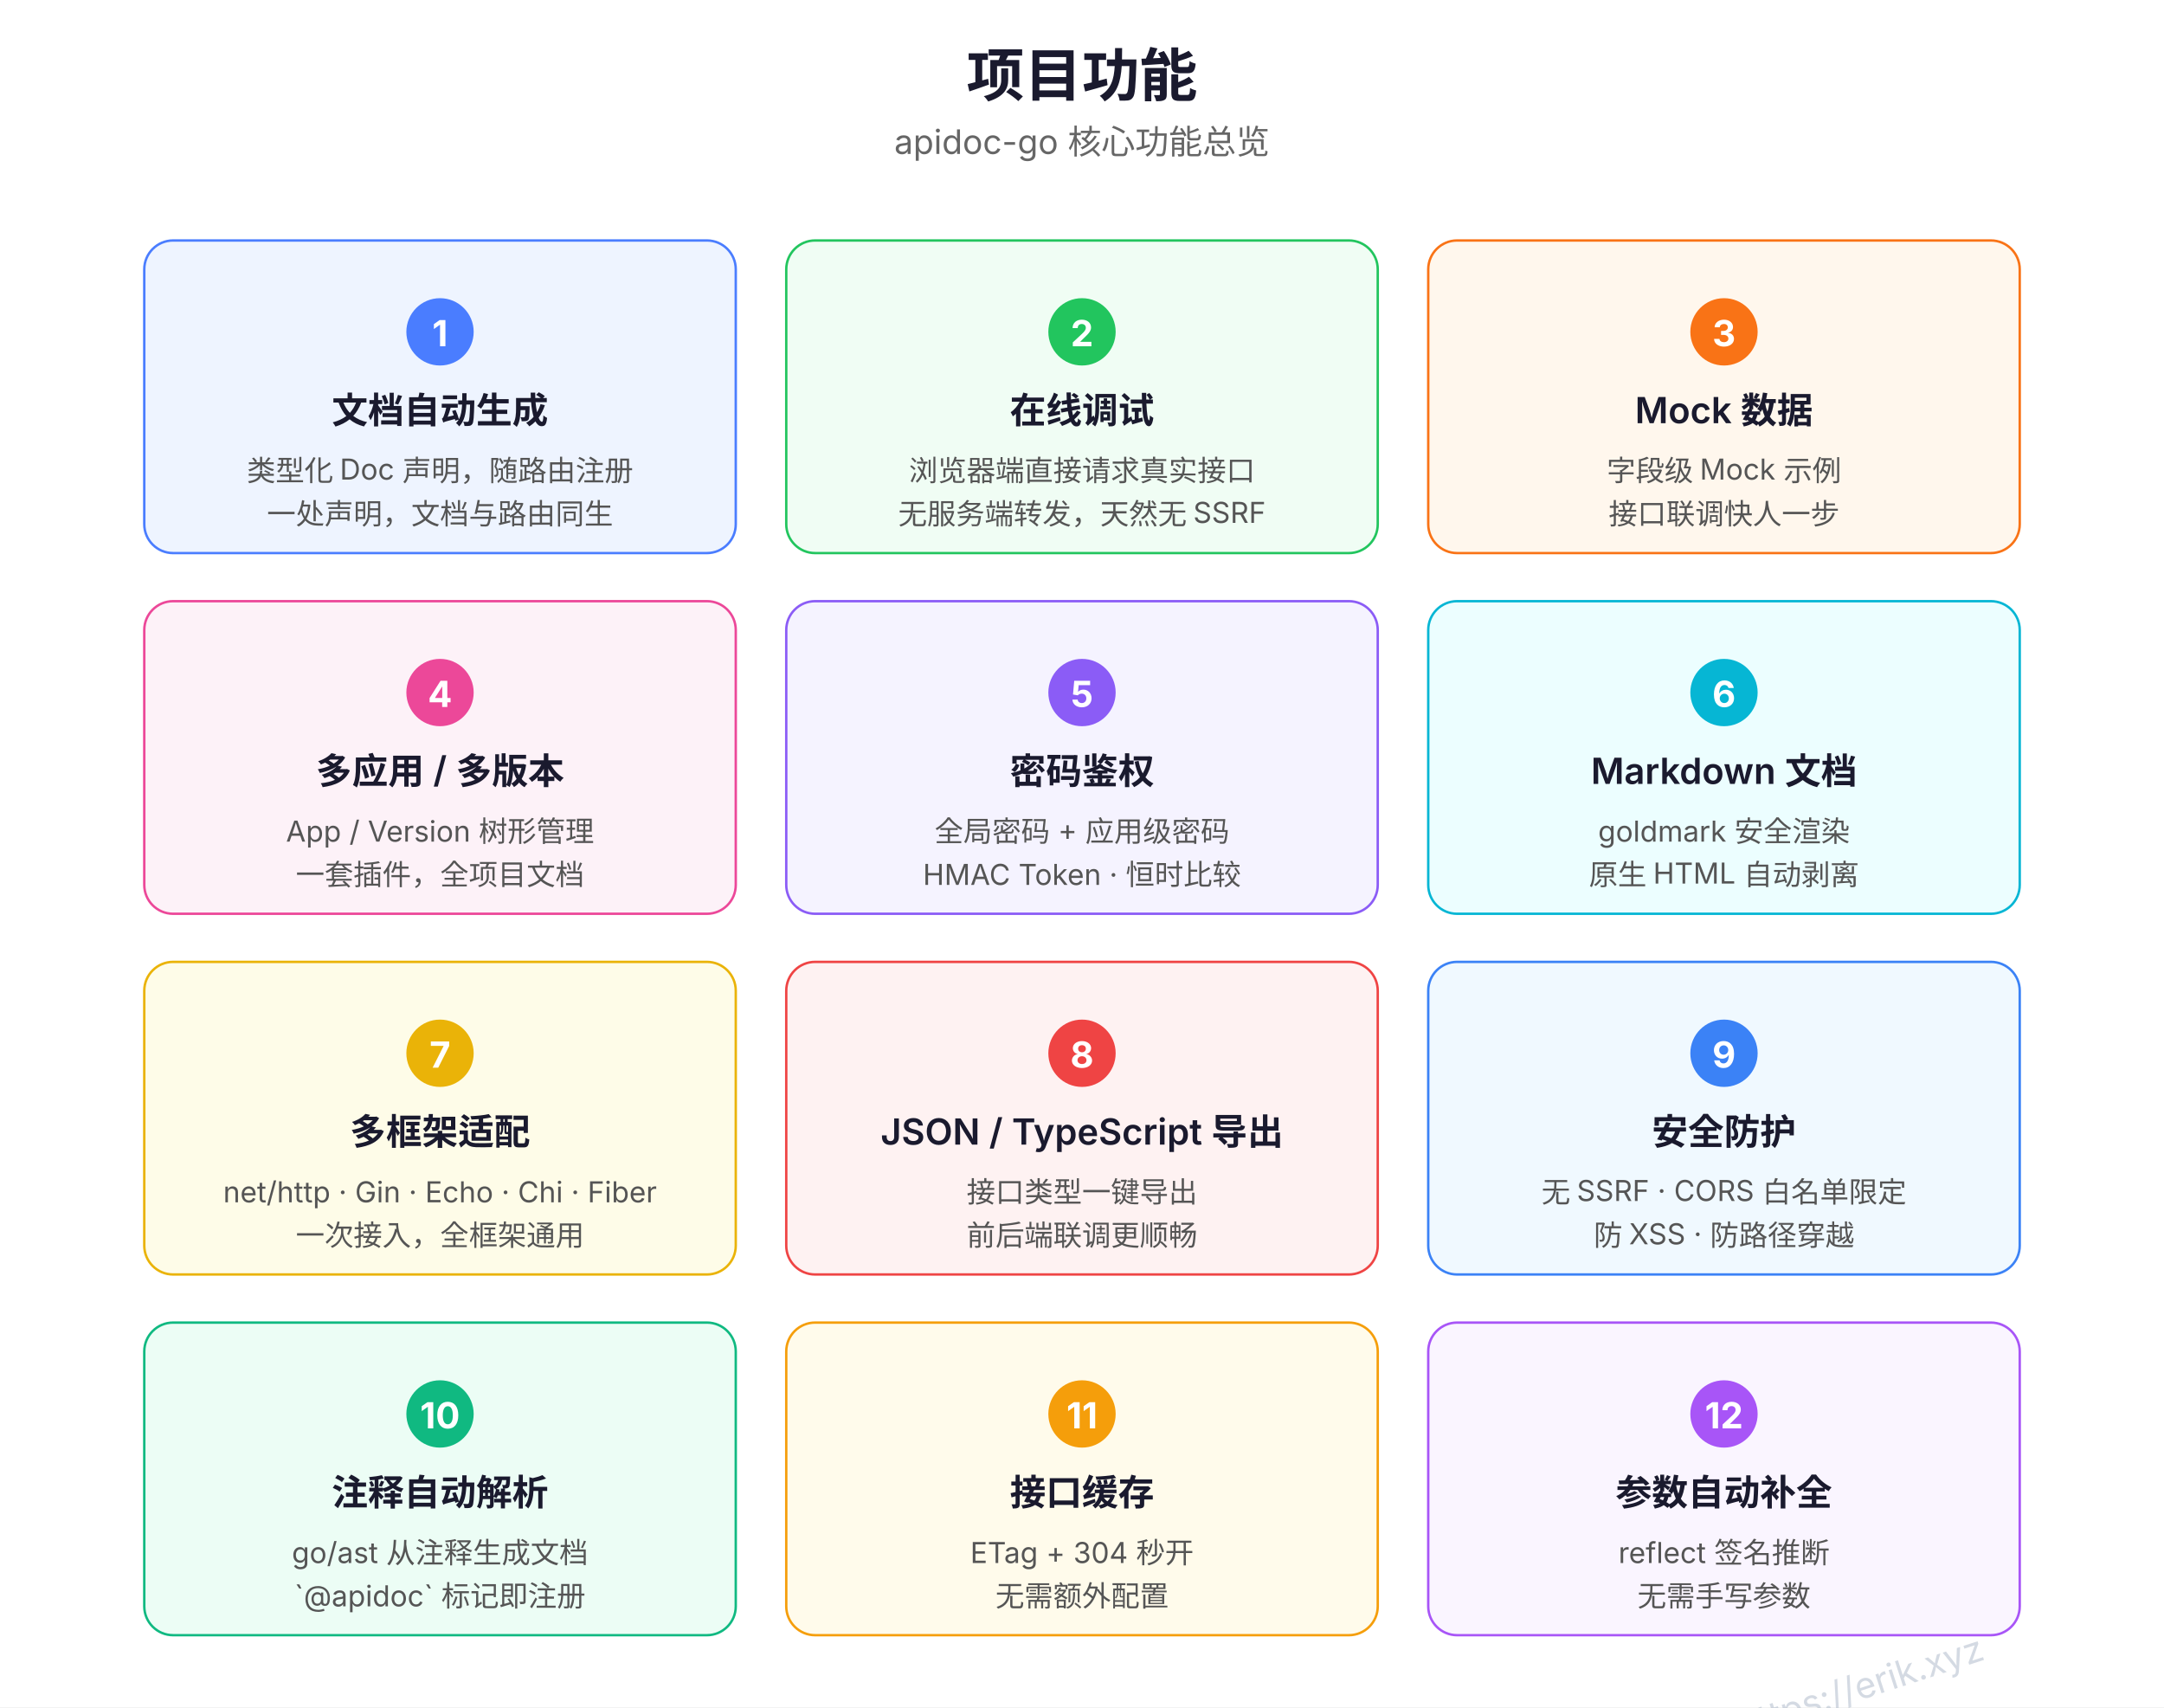
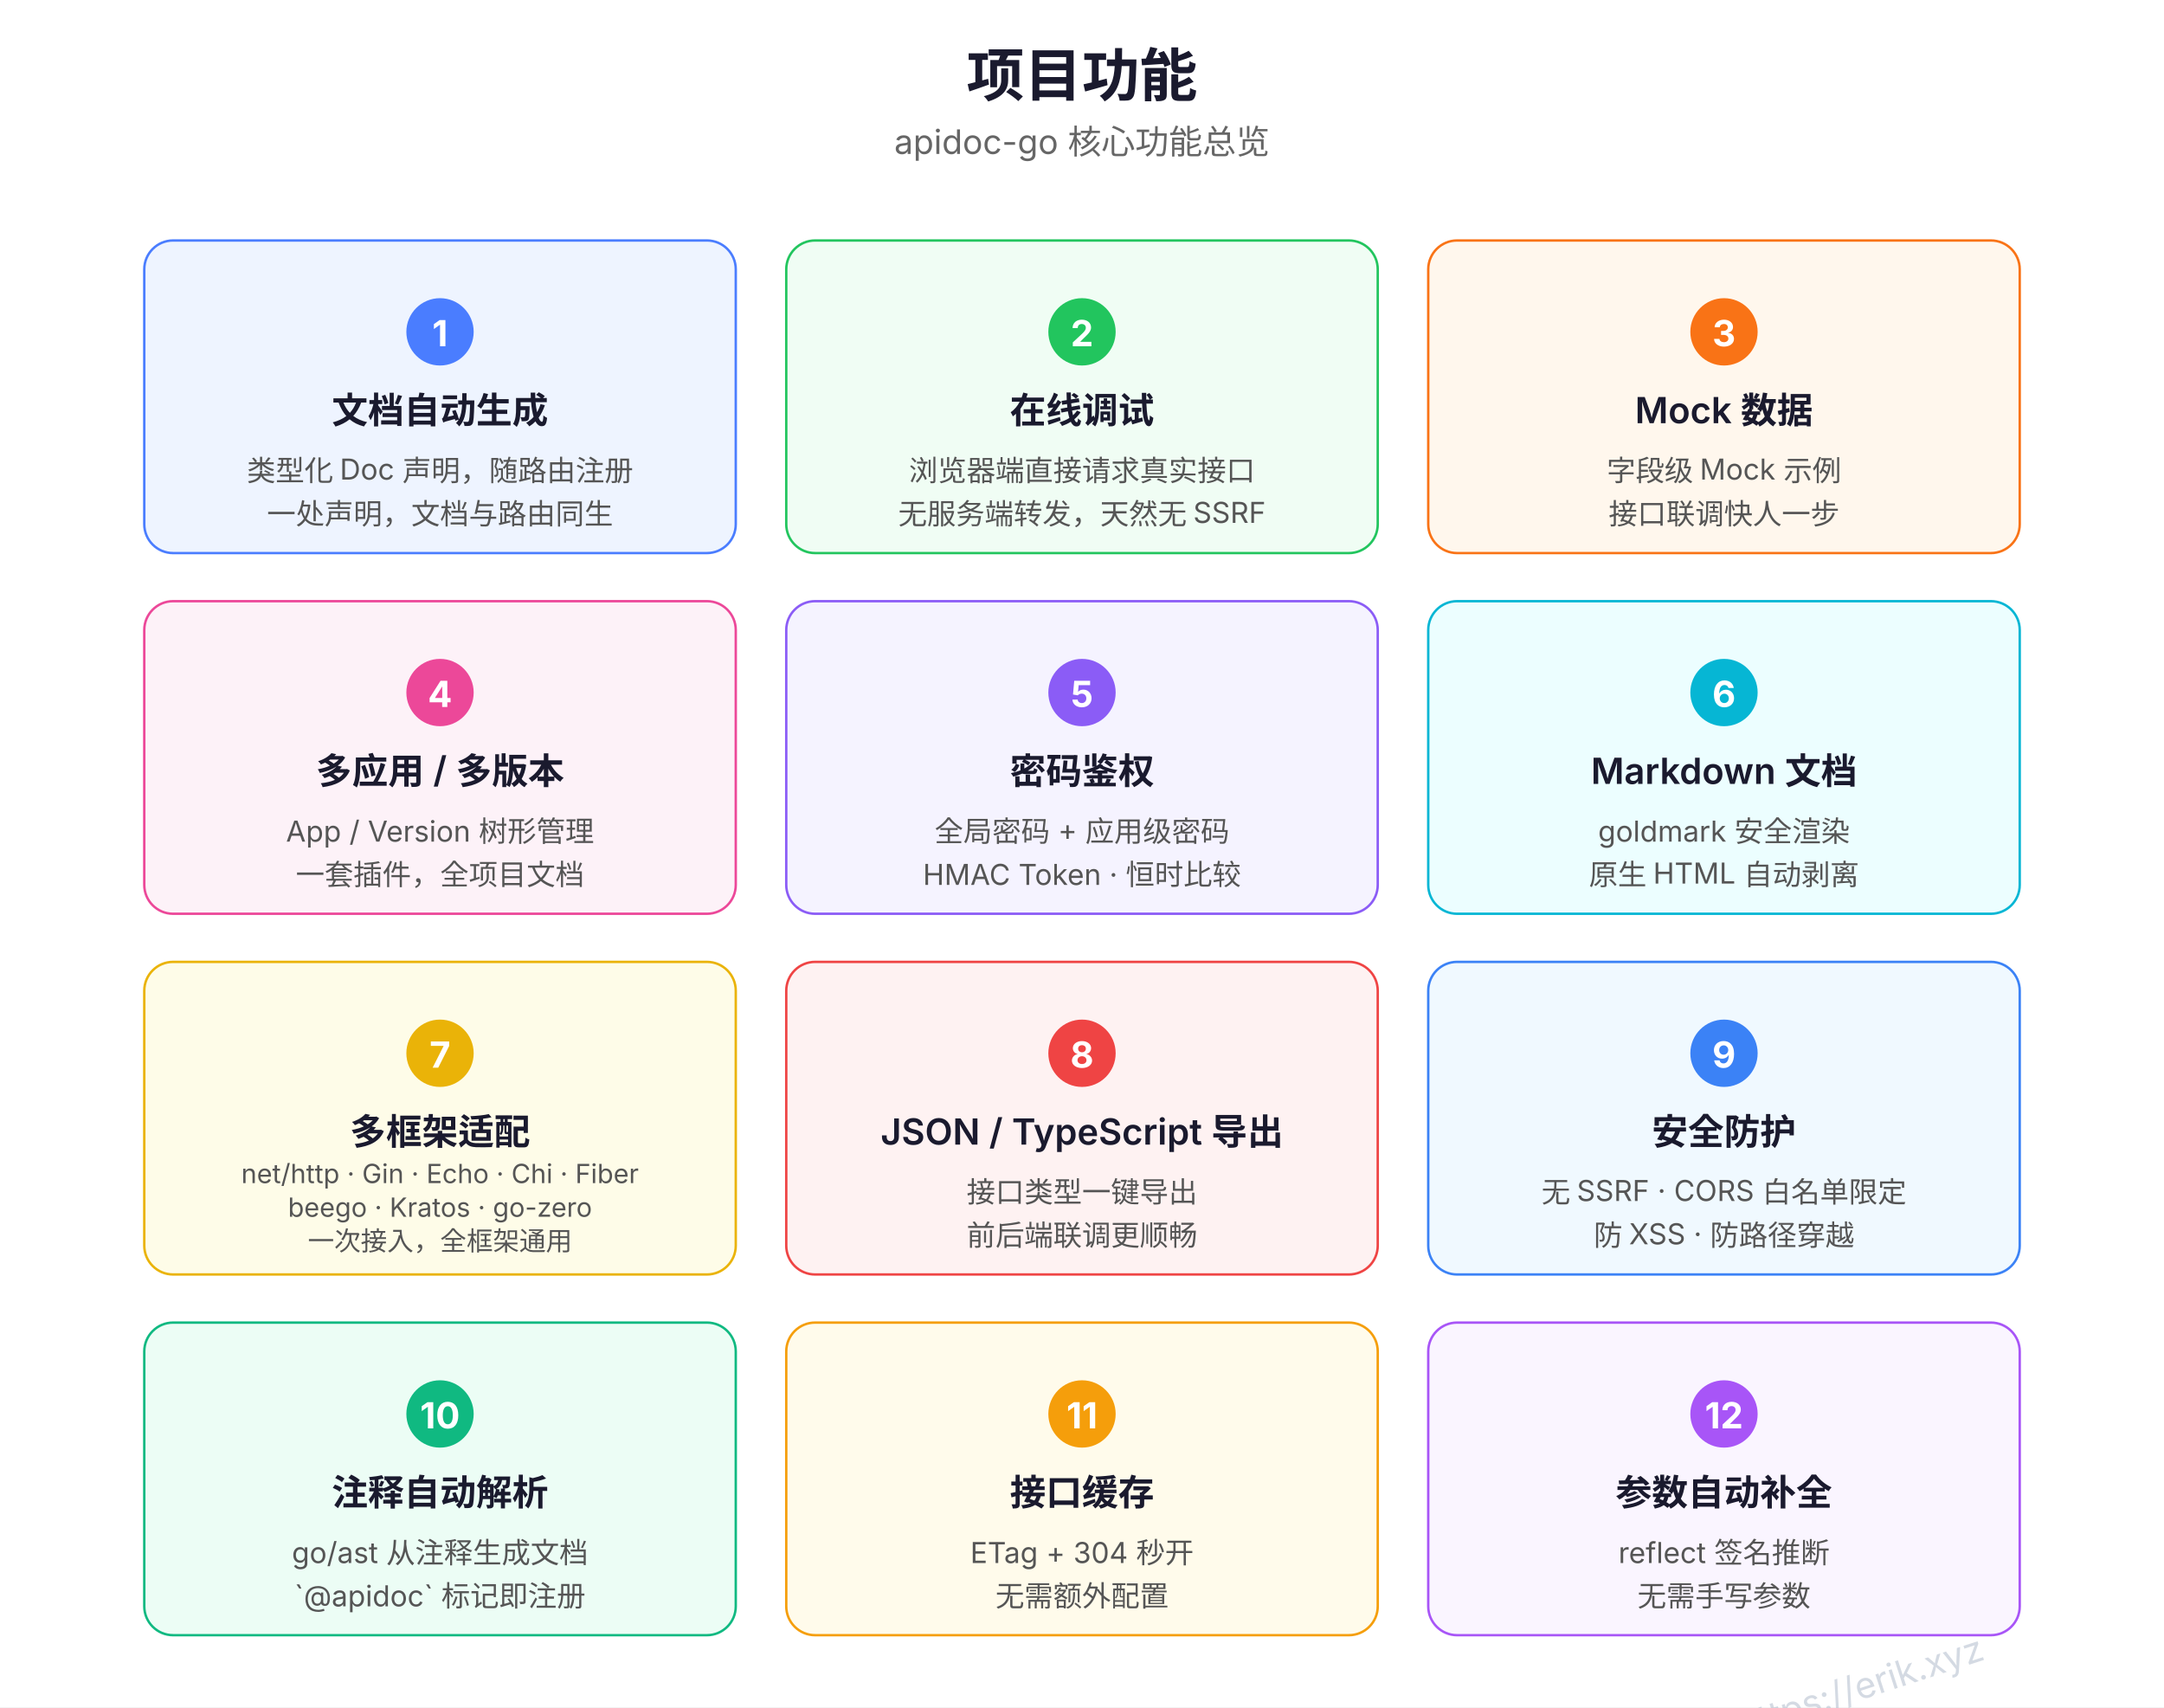
<svg xmlns="http://www.w3.org/2000/svg" viewBox="0 0 900 710" font-family="system-ui, -apple-system, 'Segoe UI', 'PingFang SC', sans-serif">
  <rect width="900" height="710" fill="#ffffff" />
  <text x="450" y="40" text-anchor="middle" font-size="24" font-weight="700" fill="#1a1a2e">项目功能</text>
  <text x="450" y="64" text-anchor="middle" font-size="14" fill="#666">apidoc-go 核心功能总览</text>
  <rect x="60" y="100" width="246" height="130" rx="12" fill="#eef4ff" stroke="#4a7dff" />
  <circle cx="183" cy="138" r="14" fill="#4a7dff" />
  <text x="183" y="144" text-anchor="middle" font-size="15" font-weight="700" fill="#ffffff">1</text>
  <text x="183" y="176" text-anchor="middle" font-size="15" font-weight="600" fill="#1a1a2e">文档自动生成</text>
  <text x="183" y="200" text-anchor="middle" font-size="12" fill="#555">类型化 Doc 声明，随路由注册</text>
  <text x="183" y="218" text-anchor="middle" font-size="12" fill="#555">一处声明，文档与路由同生</text>
  <rect x="327" y="100" width="246" height="130" rx="12" fill="#f0fdf4" stroke="#22c55e" />
  <circle cx="450" cy="138" r="14" fill="#22c55e" />
  <text x="450" y="144" text-anchor="middle" font-size="15" font-weight="700" fill="#ffffff">2</text>
  <text x="450" y="176" text-anchor="middle" font-size="15" font-weight="600" fill="#1a1a2e">在线调试</text>
  <text x="450" y="200" text-anchor="middle" font-size="12" fill="#555">浏览器端直接请求真实接口</text>
  <text x="450" y="218" text-anchor="middle" font-size="12" fill="#555">无服务端转发，天然无 SSRF</text>
  <rect x="594" y="100" width="246" height="130" rx="12" fill="#fff7ed" stroke="#f97316" />
  <circle cx="717" cy="138" r="14" fill="#f97316" />
  <text x="717" y="144" text-anchor="middle" font-size="15" font-weight="700" fill="#ffffff">3</text>
  <text x="717" y="176" text-anchor="middle" font-size="15" font-weight="600" fill="#1a1a2e">Mock 数据</text>
  <text x="717" y="200" text-anchor="middle" font-size="12" fill="#555">字段级 Mock 示例</text>
  <text x="717" y="218" text-anchor="middle" font-size="12" fill="#555">接口联调快人一步</text>
  <rect x="60" y="250" width="246" height="130" rx="12" fill="#fdf2f8" stroke="#ec4899" />
  <circle cx="183" cy="288" r="14" fill="#ec4899" />
  <text x="183" y="294" text-anchor="middle" font-size="15" font-weight="700" fill="#ffffff">4</text>
  <text x="183" y="326" text-anchor="middle" font-size="15" font-weight="600" fill="#1a1a2e">多应用 / 多版本</text>
  <text x="183" y="350" text-anchor="middle" font-size="12" fill="#555">App / Version 树形管理</text>
  <text x="183" y="368" text-anchor="middle" font-size="12" fill="#555">一套插件，全项目文档</text>
  <rect x="327" y="250" width="246" height="130" rx="12" fill="#f5f3ff" stroke="#8b5cf6" />
  <circle cx="450" cy="288" r="14" fill="#8b5cf6" />
  <text x="450" y="294" text-anchor="middle" font-size="15" font-weight="700" fill="#ffffff">5</text>
  <text x="450" y="326" text-anchor="middle" font-size="15" font-weight="600" fill="#1a1a2e">密码鉴权</text>
  <text x="450" y="350" text-anchor="middle" font-size="12" fill="#555">全局密码 + 应用级密码</text>
  <text x="450" y="368" text-anchor="middle" font-size="12" fill="#555">HMAC Token · 恒时比较</text>
  <rect x="594" y="250" width="246" height="130" rx="12" fill="#ecfeff" stroke="#06b6d4" />
  <circle cx="717" cy="288" r="14" fill="#06b6d4" />
  <text x="717" y="294" text-anchor="middle" font-size="15" font-weight="700" fill="#ffffff">6</text>
  <text x="717" y="326" text-anchor="middle" font-size="15" font-weight="600" fill="#1a1a2e">Markdown 文档</text>
  <text x="717" y="350" text-anchor="middle" font-size="12" fill="#555">goldmark 安全渲染</text>
  <text x="717" y="368" text-anchor="middle" font-size="12" fill="#555">原生 HTML 自动剥离</text>
  <rect x="60" y="400" width="246" height="130" rx="12" fill="#fefce8" stroke="#eab308" />
  <circle cx="183" cy="438" r="14" fill="#eab308" />
  <text x="183" y="444" text-anchor="middle" font-size="15" font-weight="700" fill="#ffffff">7</text>
  <text x="183" y="476" text-anchor="middle" font-size="15" font-weight="600" fill="#1a1a2e">多框架适配</text>
-   <text x="183" y="500" text-anchor="middle" font-size="12" fill="#555">net/http · Gin · Echo · Chi · Fiber</text>
-   <text x="183" y="518" text-anchor="middle" font-size="12" fill="#555">一次接入，全框架通用</text>
+   <text x="183" y="492" text-anchor="middle" font-size="11" fill="#555">net/http · Gin · Echo · Chi · Fiber</text>
+   <text x="183" y="506" text-anchor="middle" font-size="11" fill="#555">beego · Kratos · go-zero</text>
+   <text x="183" y="520" text-anchor="middle" font-size="11" fill="#555">一次接入，全框架通用</text>
  <rect x="327" y="400" width="246" height="130" rx="12" fill="#fef2f2" stroke="#ef4444" />
  <circle cx="450" cy="438" r="14" fill="#ef4444" />
  <text x="450" y="444" text-anchor="middle" font-size="15" font-weight="700" fill="#ffffff">8</text>
  <text x="450" y="476" text-anchor="middle" font-size="15" font-weight="600" fill="#1a1a2e">JSON / TypeScript 导出</text>
  <text x="450" y="500" text-anchor="middle" font-size="12" fill="#555">接口类型一键导出</text>
  <text x="450" y="518" text-anchor="middle" font-size="12" fill="#555">前后端联调更顺畅</text>
  <rect x="594" y="400" width="246" height="130" rx="12" fill="#f0f9ff" stroke="#3b82f6" />
  <circle cx="717" cy="438" r="14" fill="#3b82f6" />
  <text x="717" y="444" text-anchor="middle" font-size="15" font-weight="700" fill="#ffffff">9</text>
  <text x="717" y="476" text-anchor="middle" font-size="15" font-weight="600" fill="#1a1a2e">安全防护</text>
  <text x="717" y="500" text-anchor="middle" font-size="12" fill="#555">无 SSRF · CORS 白名单限定</text>
  <text x="717" y="518" text-anchor="middle" font-size="12" fill="#555">防 XSS · 防路径穿越</text>
  <rect x="60" y="550" width="246" height="130" rx="12" fill="#ecfdf5" stroke="#10b981" />
  <circle cx="183" cy="588" r="14" fill="#10b981" />
  <text x="183" y="594" text-anchor="middle" font-size="15" font-weight="700" fill="#ffffff">10</text>
  <text x="183" y="626" text-anchor="middle" font-size="15" font-weight="600" fill="#1a1a2e">注释自动解析</text>
  <text x="183" y="650" text-anchor="middle" font-size="12" fill="#555">go/ast 从注释生成文档</text>
  <text x="183" y="668" text-anchor="middle" font-size="12" fill="#555">`@apidoc` 标记即注册</text>
  <rect x="327" y="550" width="246" height="130" rx="12" fill="#fffbeb" stroke="#f59e0b" />
  <circle cx="450" cy="588" r="14" fill="#f59e0b" />
  <text x="450" y="594" text-anchor="middle" font-size="15" font-weight="700" fill="#ffffff">11</text>
  <text x="450" y="626" text-anchor="middle" font-size="15" font-weight="600" fill="#1a1a2e">接口缓存</text>
  <text x="450" y="650" text-anchor="middle" font-size="12" fill="#555">ETag + 304 秒开</text>
  <text x="450" y="668" text-anchor="middle" font-size="12" fill="#555">无需额外配置</text>
  <rect x="594" y="550" width="246" height="130" rx="12" fill="#faf5ff" stroke="#a855f7" />
  <circle cx="717" cy="588" r="14" fill="#a855f7" />
  <text x="717" y="594" text-anchor="middle" font-size="15" font-weight="700" fill="#ffffff">12</text>
  <text x="717" y="626" text-anchor="middle" font-size="15" font-weight="600" fill="#1a1a2e">参数自动补全</text>
  <text x="717" y="650" text-anchor="middle" font-size="12" fill="#555">reflect 签名推断</text>
  <text x="717" y="668" text-anchor="middle" font-size="12" fill="#555">无需手写参数</text>
  <g opacity="0.4">
    <text x="826" y="690" font-size="15" fill="#94a3b8" text-anchor="end" transform="rotate(-18 826 690)">https://erik.xyz</text>
  </g>
</svg>
